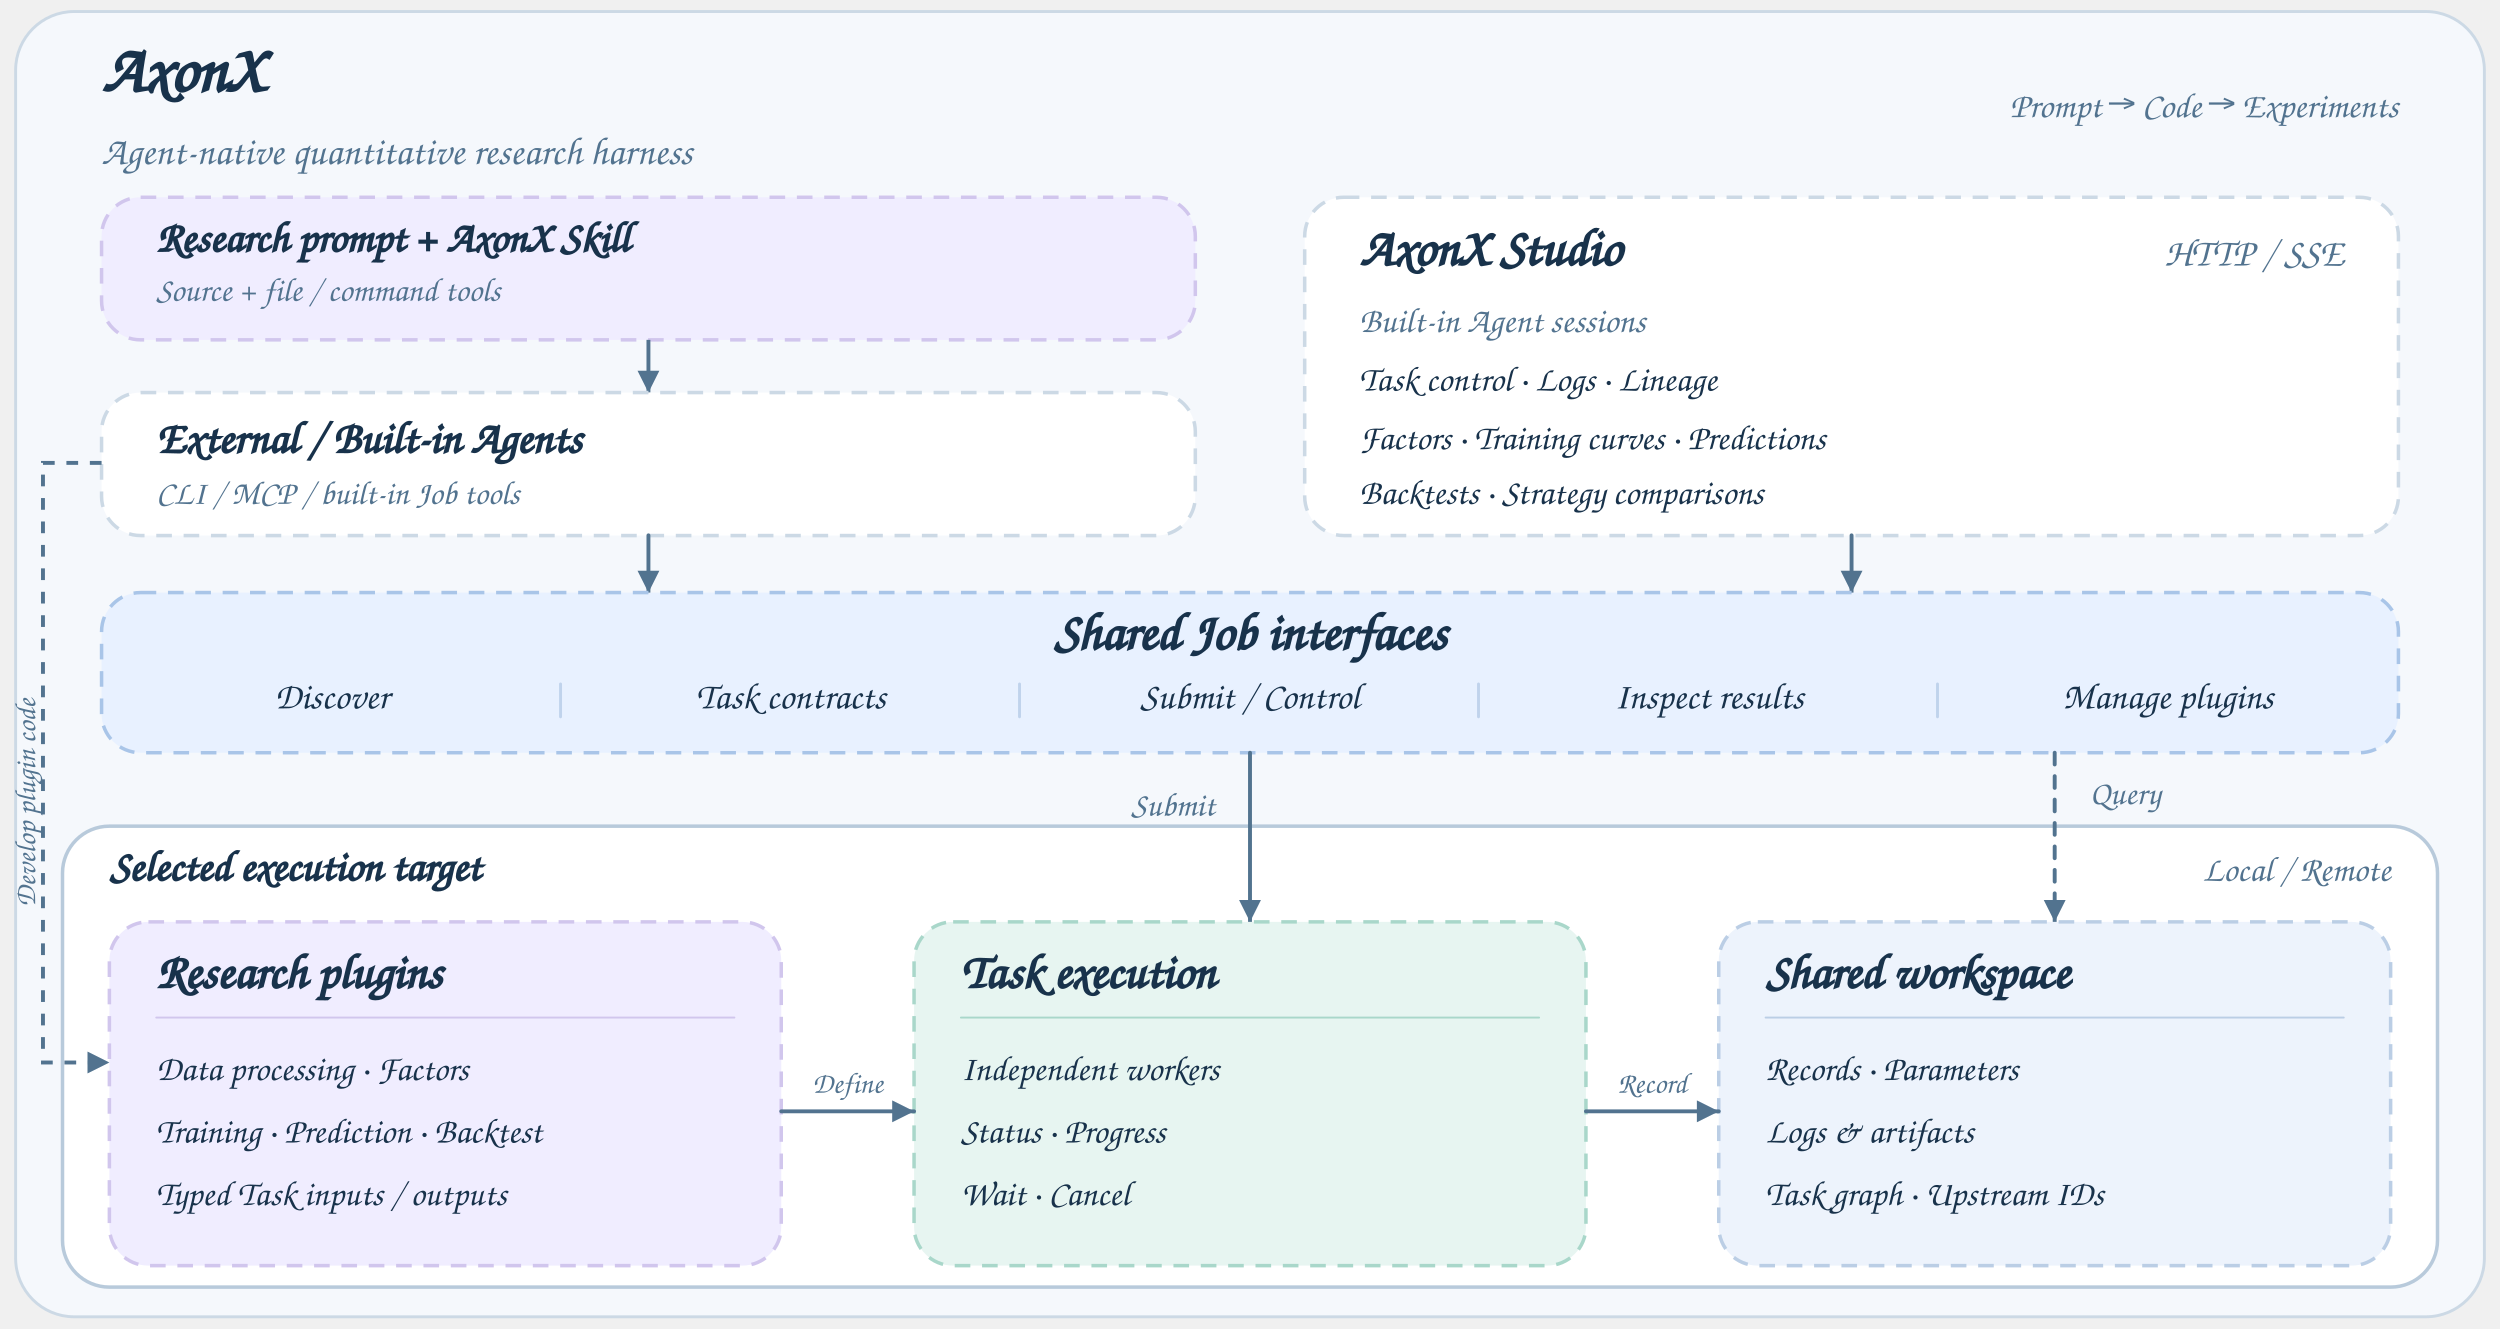
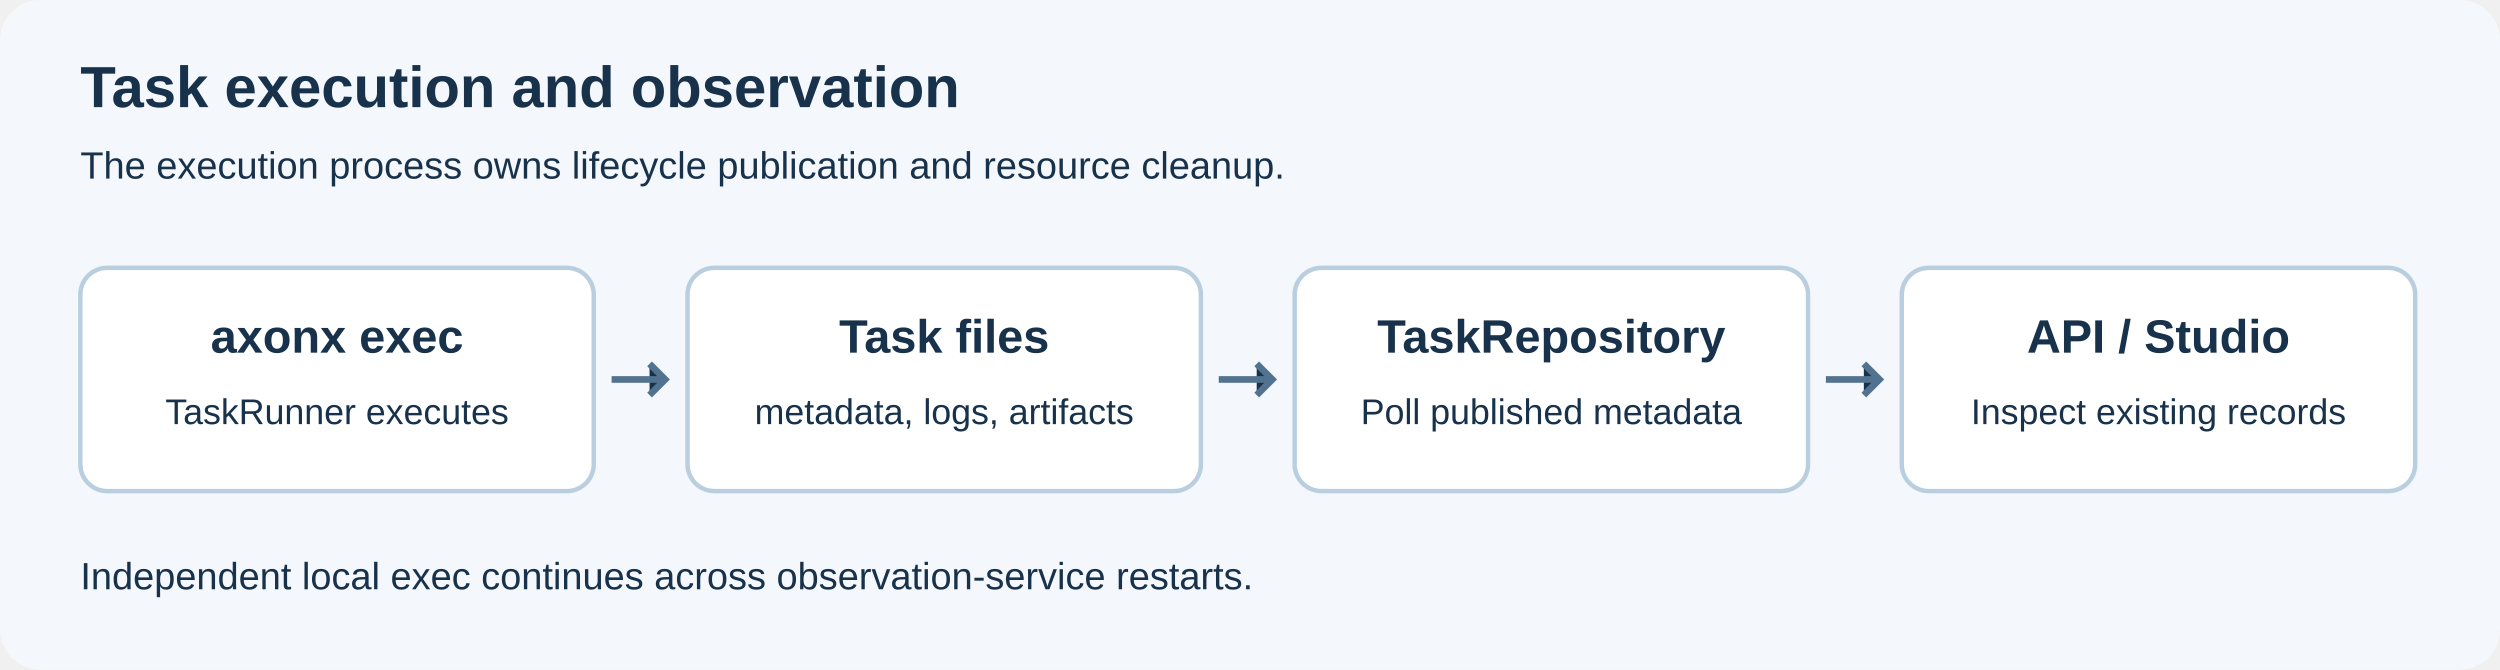
- <svg xmlns="http://www.w3.org/2000/svg" width="1280" height="680" viewBox="0 0 1280 680" role="img" aria-labelledby="title desc">
-   <defs>
-     <marker id="arrow" viewBox="0 0 10 10" refX="9" refY="5" markerWidth="7" markerHeight="7" orient="auto">
-       <path d="M 1 1 L 9 5 L 1 9 Z" fill="#52738f" />
-     </marker>
-   </defs>
-   <rect x="8" y="5.9" width="1264" height="668.3" rx="30" fill="#f5f8fc" stroke="#ccd9e5" stroke-width="1.5" />
-   <g font-family="'Comic Sans MS', 'Chalkboard SE', 'Comic Neue', cursive" fill="#18324b" data-diagram-content="true">
-     <text x="52" y="47" font-size="34" font-weight="700" text-anchor="start" fill="#18324b">AxonX</text>
-     <text x="52" y="84" font-size="20" font-weight="400" text-anchor="start" fill="#52738f">Agent-native quantitative research harness</text>
-     <text x="1228" y="60.0" font-size="18" font-weight="400" text-anchor="end" fill="#52738f">Prompt → Code → Experiments</text>
-     <rect x="52" y="101" width="560" height="73" rx="20" fill="#f0edff" stroke="#d1c6ed" stroke-width="1.8" stroke-dasharray="8 6" />
-     <text x="80" y="129" font-size="22" font-weight="700">Research prompt + AxonX Skill</text>
-     <text x="80" y="154" font-size="17" fill="#52738f">Source + file / command tools</text>
-     <path d="M 332 174 V 201" fill="none" stroke="#52738f" stroke-width="2" marker-end="url(#arrow)" />
-     <g transform="translate(0 100)">
-       <rect x="52" y="101.0" width="560" height="73.2" rx="20" fill="#ffffff" stroke="#ccd9e5" stroke-width="1.8" stroke-dasharray="8 6" />
-       <text x="80" y="132" font-size="23" font-weight="700" text-anchor="start" fill="#18324b">External / Built-in Agents</text>
-       <text x="80" y="158" font-size="17" font-weight="400" text-anchor="start" fill="#52738f">CLI / MCP / built-in Job tools</text>
-       <rect x="668" y="1" width="560" height="173.2" rx="20" fill="#ffffff" stroke="#ccd9e5" stroke-width="1.8" stroke-dasharray="8 6" />
-       <text x="696" y="36" font-size="27" font-weight="700" text-anchor="start" fill="#18324b">AxonX Studio</text>
-       <text x="1200" y="36" font-size="20" font-weight="400" text-anchor="end" fill="#52738f">HTTP / SSE</text>
-       <text x="696" y="70" font-size="18" fill="#52738f">Built-in Agent sessions</text>
-       <text x="696" y="100" font-size="18" fill="#18324b">Task control · Logs · Lineage</text>
-       <text x="696" y="130" font-size="18" fill="#18324b">Factors · Training curves · Predictions</text>
-       <text x="696" y="158" font-size="18" fill="#18324b">Backtests · Strategy comparisons</text>
-       <path d="M 332 174.1 V 203.4" fill="none" stroke="#52738f" stroke-width="2" stroke-linecap="round" stroke-linejoin="round" marker-end="url(#arrow)" />
-       <path d="M 948 174.1 V 203.4" fill="none" stroke="#52738f" stroke-width="2" stroke-linecap="round" stroke-linejoin="round" marker-end="url(#arrow)" />
-       <rect x="52" y="203.4" width="1176" height="82.0" rx="20" fill="#e8f1ff" stroke="#a9c5e8" stroke-width="1.8" stroke-dasharray="8 6" />
-       <text x="640" y="232.7" font-size="27" font-weight="700" text-anchor="middle" fill="#18324b">Shared Job interfaces</text>
-       <text x="170" y="262.7" font-size="19" font-weight="400" text-anchor="middle" fill="#18324b">Discover</text>
-       <path d="M 287 250.2 v 16.8" fill="none" stroke="#c0d3ec" stroke-width="1.5" stroke-linecap="round" stroke-linejoin="round" />
-       <text x="405" y="262.7" font-size="19" font-weight="400" text-anchor="middle" fill="#18324b">Task contracts</text>
-       <path d="M 522 250.2 v 16.8" fill="none" stroke="#c0d3ec" stroke-width="1.5" stroke-linecap="round" stroke-linejoin="round" />
-       <text x="640" y="262.7" font-size="19" font-weight="400" text-anchor="middle" fill="#18324b">Submit / Control</text>
-       <path d="M 757 250.2 v 16.8" fill="none" stroke="#c0d3ec" stroke-width="1.5" stroke-linecap="round" stroke-linejoin="round" />
-       <text x="875" y="262.7" font-size="19" font-weight="400" text-anchor="middle" fill="#18324b">Inspect results</text>
-       <path d="M 992 250.2 v 16.8" fill="none" stroke="#c0d3ec" stroke-width="1.5" stroke-linecap="round" stroke-linejoin="round" />
-       <text x="1110" y="262.7" font-size="19" font-weight="400" text-anchor="middle" fill="#18324b">Manage plugins</text>
-       <rect x="32" y="323" width="1216" height="236" rx="24" fill="#ffffff" stroke="#b8cadb" stroke-width="1.8" />
-       <text x="56" y="351" font-size="22" font-weight="700" text-anchor="start" fill="#18324b">Selected execution target</text>
-       <text x="1224" y="351" font-size="18" font-weight="400" text-anchor="end" fill="#52738f">Local / Remote</text>
-       <path d="M 640 285.4 V 372" fill="none" stroke="#52738f" stroke-width="2" stroke-linecap="round" stroke-linejoin="round" marker-end="url(#arrow)" />
-       <text x="622" y="317.6" font-size="17" font-weight="400" text-anchor="end" fill="#52738f">Submit</text>
-       <path d="M 1052 285.4 V 372" fill="none" stroke="#52738f" stroke-width="2" stroke-linecap="round" stroke-linejoin="round" stroke-dasharray="6 6" marker-end="url(#arrow)" />
-       <text x="1070" y="311.7" font-size="17" font-weight="400" text-anchor="start" fill="#52738f">Query</text>
-       <rect x="56" y="372" width="344" height="176" rx="20" fill="#f0edff" stroke="#d1c6ed" stroke-width="1.8" stroke-dasharray="8 6" />
-       <text x="80" y="406" font-size="25" font-weight="700" text-anchor="start" fill="#18324b">Research plugins</text>
-       <path d="M 80 421 H 376" fill="none" stroke="#d1c6ed" stroke-width="1" stroke-linecap="round" stroke-linejoin="round" />
-       <text x="80" y="453" font-size="18" font-weight="400" text-anchor="start" fill="#18324b">Data processing · Factors</text>
-       <text x="80" y="485" font-size="18" font-weight="400" text-anchor="start" fill="#18324b">Training · Prediction · Backtest</text>
-       <text x="80" y="517" font-size="18" font-weight="400" text-anchor="start" fill="#18324b">Typed Task inputs / outputs</text>
-       <rect x="468" y="372" width="344" height="176" rx="20" fill="#e7f5f1" stroke="#a9d7ca" stroke-width="1.8" stroke-dasharray="8 6" />
-       <text x="492" y="406" font-size="25" font-weight="700" text-anchor="start" fill="#18324b">Task execution</text>
-       <path d="M 492 421 H 788" fill="none" stroke="#a9d7ca" stroke-width="1" stroke-linecap="round" stroke-linejoin="round" />
-       <text x="492" y="453" font-size="18" font-weight="400" text-anchor="start" fill="#18324b">Independent workers</text>
-       <text x="492" y="485" font-size="18" font-weight="400" text-anchor="start" fill="#18324b">Status · Progress</text>
-       <text x="492" y="517" font-size="18" font-weight="400" text-anchor="start" fill="#18324b">Wait · Cancel</text>
-       <rect x="880" y="372" width="344" height="176" rx="20" fill="#edf3fc" stroke="#bbcee5" stroke-width="1.8" stroke-dasharray="8 6" />
-       <text x="904" y="406" font-size="25" font-weight="700" text-anchor="start" fill="#18324b">Shared workspace</text>
-       <path d="M 904 421 H 1200" fill="none" stroke="#bbcee5" stroke-width="1" stroke-linecap="round" stroke-linejoin="round" />
-       <text x="904" y="453" font-size="18" font-weight="400" text-anchor="start" fill="#18324b">Records · Parameters</text>
-       <text x="904" y="485" font-size="18" font-weight="400" text-anchor="start" fill="#18324b">Logs &amp; artifacts</text>
-       <text x="904" y="517" font-size="18" font-weight="400" text-anchor="start" fill="#18324b">Task graph · Upstream IDs</text>
-       <path d="M 400 469 H 468" fill="none" stroke="#52738f" stroke-width="2" stroke-linecap="round" stroke-linejoin="round" marker-end="url(#arrow)" />
-       <text x="434" y="459.5" font-size="15" font-weight="400" text-anchor="middle" fill="#52738f">Define</text>
-       <path d="M 812 469 H 880" fill="none" stroke="#52738f" stroke-width="2" stroke-linecap="round" stroke-linejoin="round" marker-end="url(#arrow)" />
-       <text x="846" y="459.5" font-size="15" font-weight="400" text-anchor="middle" fill="#52738f">Record</text>
+ <svg xmlns="http://www.w3.org/2000/svg" width="1120" height="300" viewBox="0 0 1120 300" role="img" aria-labelledby="title desc">
+   <rect width="1120" height="300" rx="18" fill="#f4f7fb" />
+   <g font-family="Arial,sans-serif" fill="#18324b">
+     <text x="36" y="48" font-size="26" font-weight="700">Task execution and observation</text>
+     <text x="36" y="80" font-size="17">The execution process owns lifecycle publication and resource cleanup.</text>
+     <g fill="#fff" stroke="#b9cede" stroke-width="2">
+       <rect x="36" y="120" width="230" height="100" rx="12" />
+       <rect x="308" y="120" width="230" height="100" rx="12" />
+       <rect x="580" y="120" width="230" height="100" rx="12" />
+       <rect x="852" y="120" width="230" height="100" rx="12" />
    </g>
-     <path d="M 52 237 H 22 V 544 H 56" fill="none" stroke="#52738f" stroke-width="2" stroke-dasharray="6 6" marker-end="url(#arrow)" />
-     <text x="18" y="411" font-size="15" fill="#52738f" text-anchor="middle" transform="rotate(-90 18 411)">Develop plugin code</text>
+     <g font-size="21" font-weight="700" text-anchor="middle">
+       <text x="151" y="158">axonx exec</text>
+       <text x="423" y="158">Task files</text>
+       <text x="695" y="158">TaskRepository</text>
+       <text x="967" y="158">API / Studio</text>
+     </g>
+     <g font-size="16" text-anchor="middle">
+       <text x="151" y="190">TaskRunner executes</text>
+       <text x="423" y="190">metadata, logs, artifacts</text>
+       <text x="695" y="190">Poll published metadata</text>
+       <text x="967" y="190">Inspect existing records</text>
+     </g>
+     <g stroke="#52738f" stroke-width="3">
+       <path d="M274 170h24m-7-7 7 7-7 7" />
+       <path d="M546 170h24m-7-7 7 7-7 7" />
+       <path d="M818 170h24m-7-7 7 7-7 7" />
+     </g>
+     <text x="36" y="264" font-size="17">Independent local exec continues across observation-service restarts.</text>
  </g>
</svg>
